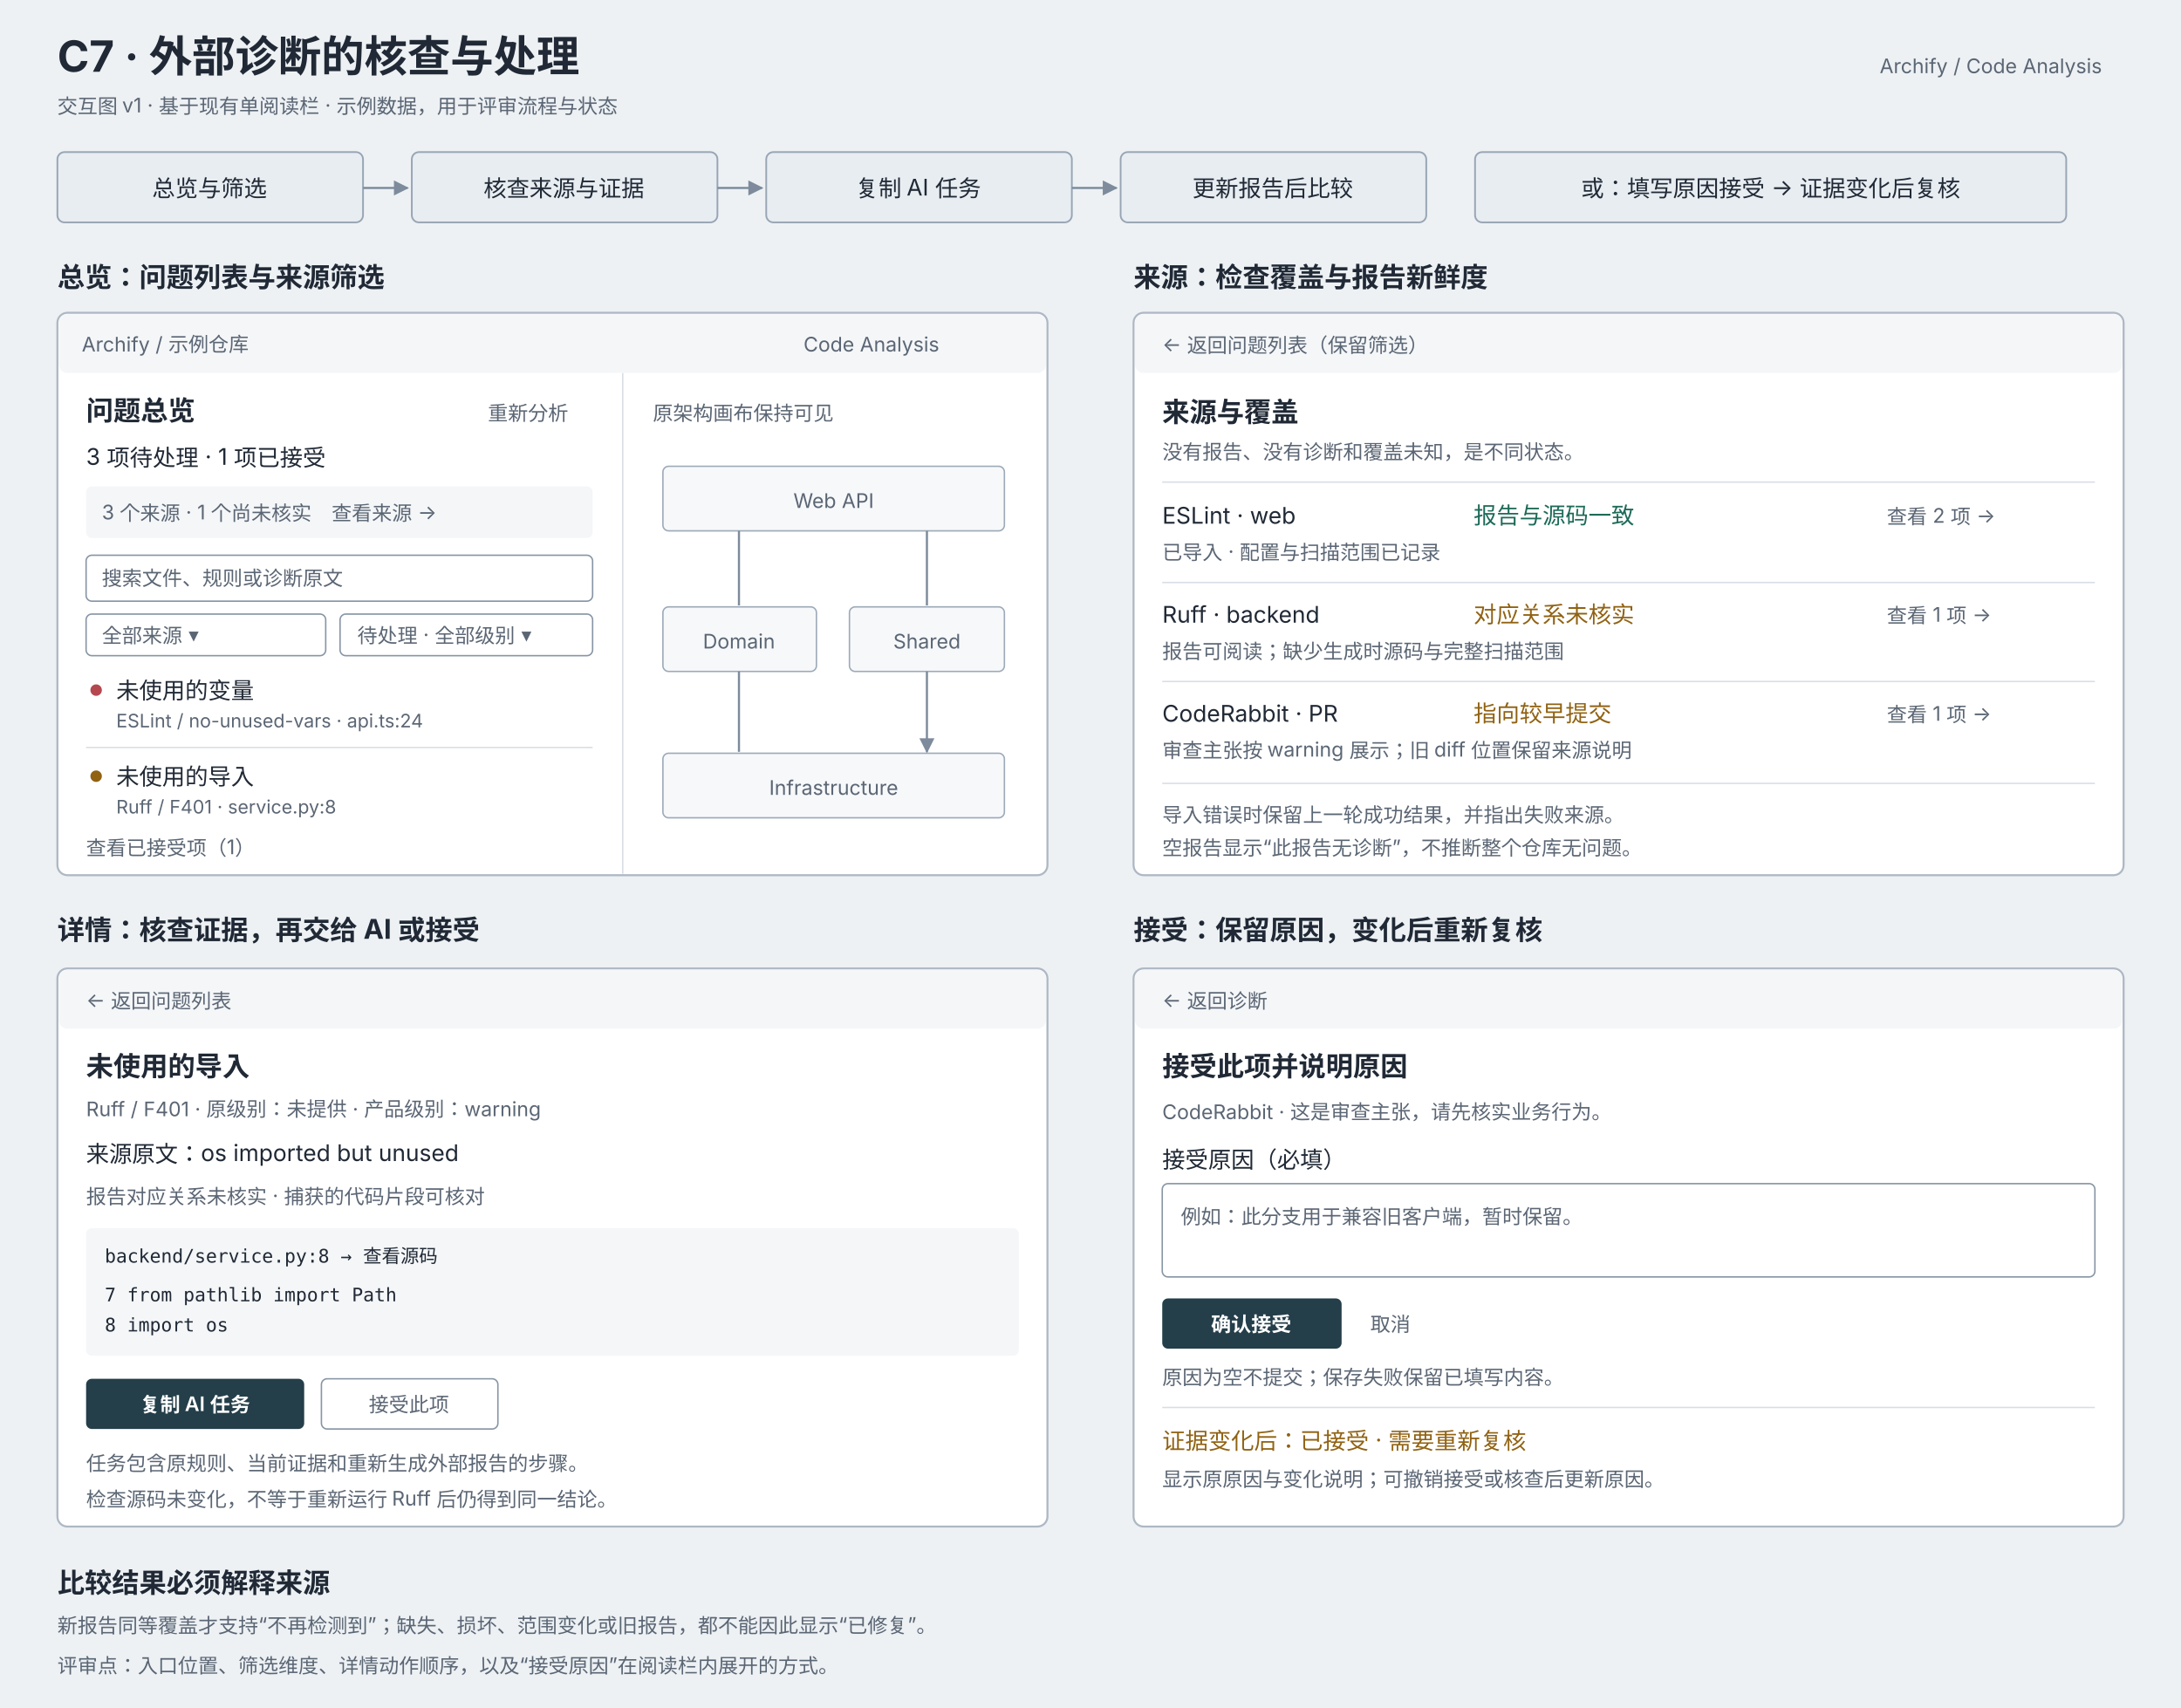
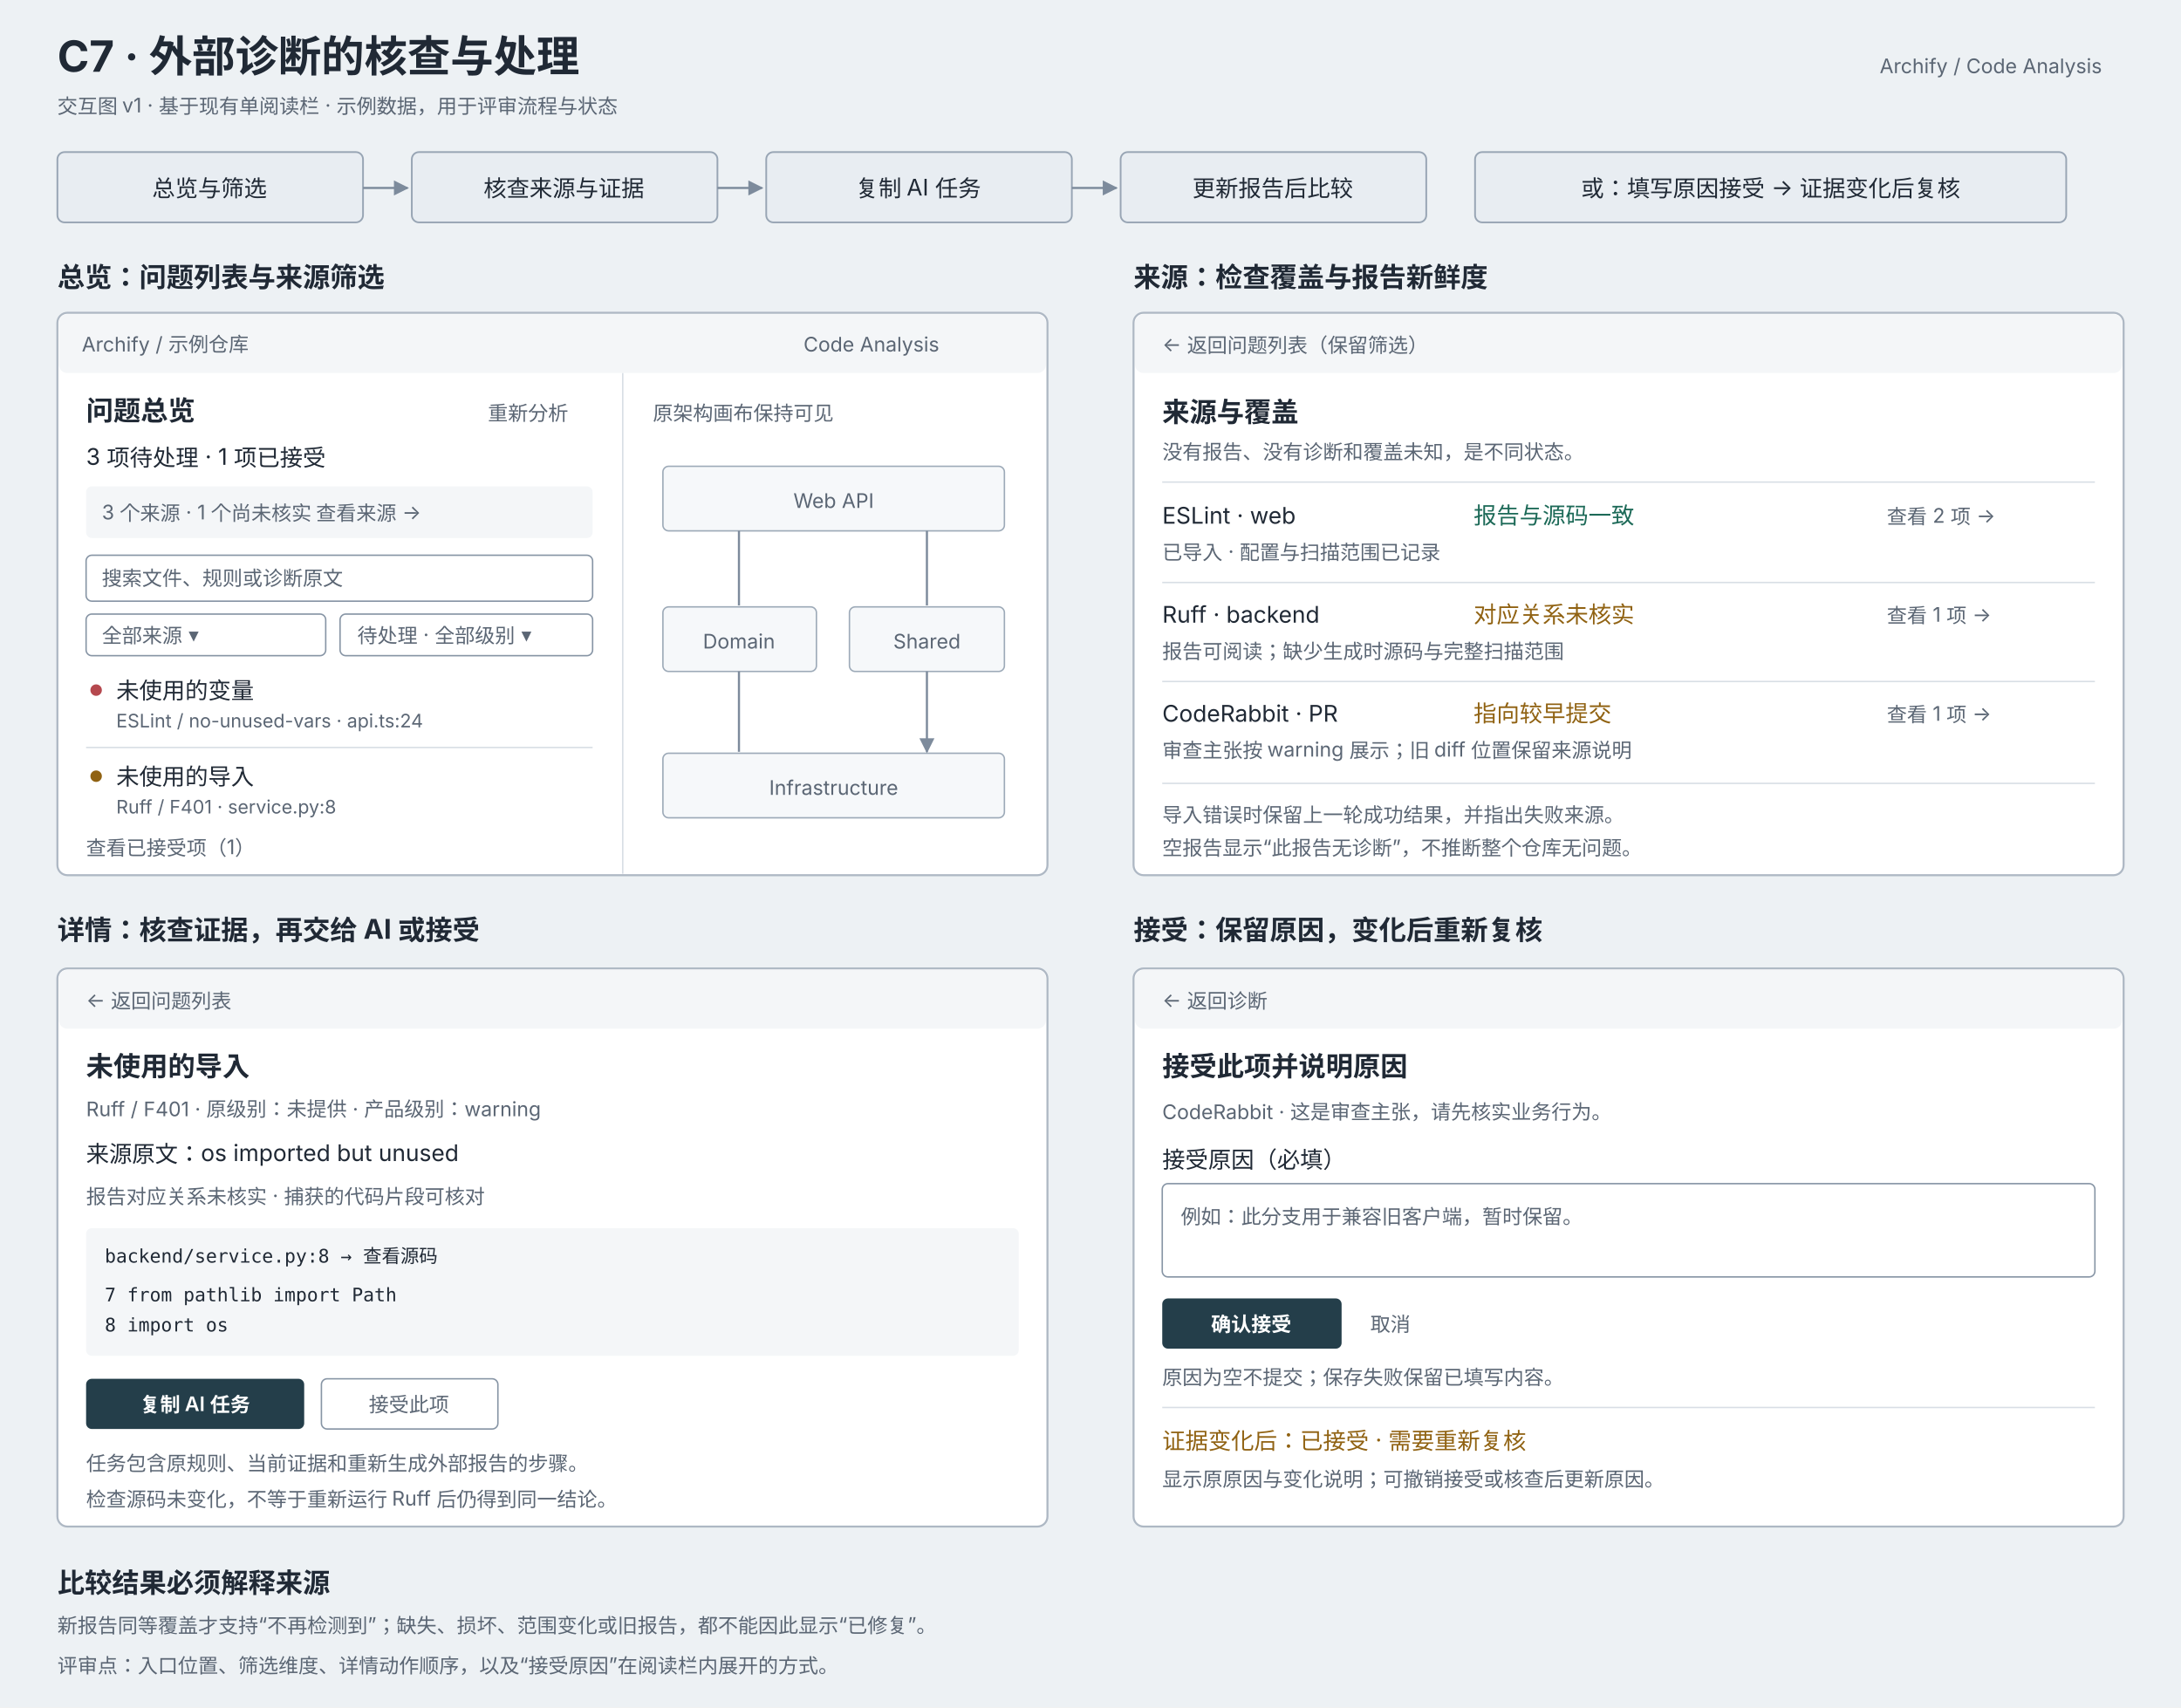
- <svg xmlns="http://www.w3.org/2000/svg" width="1520" height="1190" viewBox="0 0 1520 1190" role="img" aria-labelledby="title desc">
+ <svg xmlns="http://www.w3.org/2000/svg" width="1520" height="1190" aria-labelledby="title desc" role="img" viewBox="0 0 1520 1190">
  <defs>
-     <style>
-       text{font-family:system-ui,-apple-system,'Segoe UI',sans-serif;fill:#202935;font-size:16px}
-       .title{font-size:30px;font-weight:650}.h{font-size:19px;font-weight:650}.small{font-size:14px;fill:#5b6674}.tiny{font-size:13px;fill:#5b6674}
-       .frame{fill:white;stroke:#aeb8c4;stroke-width:1.4}.surface{fill:#f4f6f8}.line{stroke:#d8dee5;stroke-width:1;fill:none}.flow{fill:#e8edf2;stroke:#98a5b4;stroke-width:1.2}.arrow{stroke:#7d8b9c;stroke-width:1.5;fill:none;marker-end:url(#head)}
-       .button{fill:#243e4a}.buttontext{fill:white;font-size:14px;font-weight:600}.secondary{fill:#fff;stroke:#8795a5;stroke-width:1}.good{fill:#1d6a58}.warn{fill:#906212}.danger{fill:#b5484e}.code{font-family:ui-monospace,Menlo,monospace;font-size:13px}
-     </style>
-     <marker id="head" viewBox="0 0 10 10" refX="9" refY="5" markerWidth="7" markerHeight="7" orient="auto-start-reverse">
-       <path d="M0 0L10 5L0 10Z" fill="#7d8b9c" />
+     <style>text{font-family:system-ui,-apple-system,'Segoe UI',sans-serif;fill:#202935;font-size:16px}.h,.title{font-weight:650}.title{font-size:30px}.h{font-size:19px}.small,.tiny{font-size:14px;fill:#5b6674}.tiny{font-size:13px}.frame{fill:#fff;stroke:#aeb8c4;stroke-width:1.4}.surface{fill:#f4f6f8}.line{stroke:#d8dee5;stroke-width:1;fill:none}.flow{fill:#e8edf2;stroke:#98a5b4;stroke-width:1.2}.arrow{stroke:#7d8b9c;stroke-width:1.5;fill:none;marker-end:url(#head)}.button{fill:#243e4a}.buttontext{fill:#fff;font-size:14px;font-weight:600}.secondary{fill:#fff;stroke:#8795a5;stroke-width:1}.good{fill:#1d6a58}.warn{fill:#906212}.danger{fill:#b5484e}.code{font-family:ui-monospace,Menlo,monospace;font-size:13px}</style>
+     <marker id="head" markerHeight="7" markerWidth="7" orient="auto-start-reverse" refX="9" refY="5" viewBox="0 0 10 10">
+       <path fill="#7d8b9c" d="M0 0L10 5L0 10Z" />
    </marker>
  </defs>
  <rect width="1520" height="1190" fill="#edf1f4" />
  <text x="40" y="50" class="title">C7 · 外部诊断的核查与处理</text>
  <text x="40" y="79" class="small">交互图 v1 · 基于现有单阅读栏 · 示例数据，用于评审流程与状态</text>
  <text x="1310" y="51" class="small">Archify / Code Analysis</text>
  <g transform="translate(40 106)">
-     <rect class="flow" width="213" height="49" rx="5" />
+     <rect width="213" height="49" class="flow" rx="5" />
    <text x="106" y="31" text-anchor="middle">总览与筛选</text>
-     <path class="arrow" d="M213 25H244" />
-     <rect class="flow" x="247" width="213" height="49" rx="5" />
+     <path d="M213 25H244" class="arrow" />
+     <rect width="213" height="49" x="247" class="flow" rx="5" />
    <text x="353" y="31" text-anchor="middle">核查来源与证据</text>
-     <path class="arrow" d="M460 25H491" />
-     <rect class="flow" x="494" width="213" height="49" rx="5" />
+     <path d="M460 25H491" class="arrow" />
+     <rect width="213" height="49" x="494" class="flow" rx="5" />
    <text x="600" y="31" text-anchor="middle">复制 AI 任务</text>
-     <path class="arrow" d="M707 25H738" />
-     <rect class="flow" x="741" width="213" height="49" rx="5" />
+     <path d="M707 25H738" class="arrow" />
+     <rect width="213" height="49" x="741" class="flow" rx="5" />
    <text x="847" y="31" text-anchor="middle">更新报告后比较</text>
-     <rect class="flow" x="988" width="412" height="49" rx="5" />
+     <rect width="412" height="49" x="988" class="flow" rx="5" />
    <text x="1194" y="31" text-anchor="middle">或：填写原因接受 → 证据变化后复核</text>
  </g>
  <text x="40" y="200" class="h">总览：问题列表与来源筛选</text>
  <text x="790" y="200" class="h">来源：检查覆盖与报告新鲜度</text>
  <g transform="translate(40 218)">
-     <rect class="frame" width="690" height="392" rx="7" />
-     <rect class="surface" x="1" y="1" width="688" height="41" rx="6" />
+     <rect width="690" height="392" class="frame" rx="7" />
+     <rect width="688" height="41" x="1" y="1" class="surface" rx="6" />
    <text x="17" y="27" class="small">Archify / 示例仓库</text>
    <text x="520" y="27" class="small">Code Analysis</text>
-     <path class="line" d="M394 42V391" />
+     <path d="M394 42V391" class="line" />
    <text x="20" y="75" class="h">问题总览</text>
    <text x="300" y="75" class="small">重新分析</text>
    <text x="20" y="106">3 项待处理 · 1 项已接受</text>
-     <rect x="20" y="121" width="353" height="36" class="surface" rx="4" />
-     <text x="31" y="144" class="small">3 个来源 · 1 个尚未核实　查看来源 →</text>
-     <rect x="20" y="169" width="353" height="32" class="secondary" rx="4" />
+     <rect width="353" height="36" x="20" y="121" class="surface" rx="4" />
+     <text x="31" y="144" class="small">3 个来源 · 1 个尚未核实 查看来源 →</text>
+     <rect width="353" height="32" x="20" y="169" class="secondary" rx="4" />
    <text x="31" y="190" class="small">搜索文件、规则或诊断原文</text>
-     <rect x="20" y="210" width="167" height="29" class="secondary" rx="4" />
+     <rect width="167" height="29" x="20" y="210" class="secondary" rx="4" />
    <text x="31" y="230" class="small">全部来源 ▾</text>
-     <rect x="197" y="210" width="176" height="29" class="secondary" rx="4" />
+     <rect width="176" height="29" x="197" y="210" class="secondary" rx="4" />
    <text x="209" y="230" class="small">待处理 · 全部级别 ▾</text>
    <circle cx="27" cy="263" r="4" class="danger" />
    <text x="41" y="269">未使用的变量</text>
    <text x="41" y="289" class="tiny">ESLint / no-unused-vars · api.ts:24</text>
-     <path class="line" d="M20 303H373" />
+     <path d="M20 303H373" class="line" />
    <circle cx="27" cy="323" r="4" class="warn" />
    <text x="41" y="329">未使用的导入</text>
    <text x="41" y="349" class="tiny">Ruff / F401 · service.py:8</text>
    <text x="20" y="378" class="small">查看已接受项（1）</text>
    <text x="415" y="75" class="small">原架构画布保持可见</text>
    <g fill="#f6f8fa" stroke="#9daab8">
-       <rect x="422" y="107" width="238" height="45" rx="4" />
-       <rect x="422" y="205" width="107" height="45" rx="4" />
-       <rect x="552" y="205" width="108" height="45" rx="4" />
-       <rect x="422" y="307" width="238" height="45" rx="4" />
+       <rect width="238" height="45" x="422" y="107" rx="4" />
+       <rect width="107" height="45" x="422" y="205" rx="4" />
+       <rect width="108" height="45" x="552" y="205" rx="4" />
+       <rect width="238" height="45" x="422" y="307" rx="4" />
    </g>
-     <text x="541" y="136" text-anchor="middle" class="small">Web API</text>
-     <text x="475" y="234" text-anchor="middle" class="small">Domain</text>
-     <text x="606" y="234" text-anchor="middle" class="small">Shared</text>
-     <text x="541" y="336" text-anchor="middle" class="small">Infrastructure</text>
-     <path class="arrow" d="M475 152V204M606 152V204M475 250V306M606 250V306" />
+     <text x="541" y="136" class="small" text-anchor="middle">Web API</text>
+     <text x="475" y="234" class="small" text-anchor="middle">Domain</text>
+     <text x="606" y="234" class="small" text-anchor="middle">Shared</text>
+     <text x="541" y="336" class="small" text-anchor="middle">Infrastructure</text>
+     <path d="M475 152V204M606 152V204M475 250V306M606 250V306" class="arrow" />
  </g>
  <g transform="translate(790 218)">
-     <rect class="frame" width="690" height="392" rx="7" />
-     <rect class="surface" x="1" y="1" width="688" height="41" rx="6" />
+     <rect width="690" height="392" class="frame" rx="7" />
+     <rect width="688" height="41" x="1" y="1" class="surface" rx="6" />
    <text x="20" y="27" class="small">← 返回问题列表（保留筛选）</text>
    <text x="20" y="76" class="h">来源与覆盖</text>
    <text x="20" y="102" class="small">没有报告、没有诊断和覆盖未知，是不同状态。</text>
-     <path class="line" d="M20 118H670" />
+     <path d="M20 118H670" class="line" />
    <text x="20" y="147">ESLint · web</text>
    <text x="237" y="147" class="good">报告与源码一致</text>
    <text x="525" y="147" class="small">查看 2 项 →</text>
    <text x="20" y="172" class="small">已导入 · 配置与扫描范围已记录</text>
-     <path class="line" d="M20 188H670" />
+     <path d="M20 188H670" class="line" />
    <text x="20" y="216">Ruff · backend</text>
    <text x="237" y="216" class="warn">对应关系未核实</text>
    <text x="525" y="216" class="small">查看 1 项 →</text>
    <text x="20" y="241" class="small">报告可阅读；缺少生成时源码与完整扫描范围</text>
-     <path class="line" d="M20 257H670" />
+     <path d="M20 257H670" class="line" />
    <text x="20" y="285">CodeRabbit · PR</text>
    <text x="237" y="285" class="warn">指向较早提交</text>
    <text x="525" y="285" class="small">查看 1 项 →</text>
    <text x="20" y="310" class="small">审查主张按 warning 展示；旧 diff 位置保留来源说明</text>
-     <path class="line" d="M20 328H670" />
+     <path d="M20 328H670" class="line" />
    <text x="20" y="355" class="small">导入错误时保留上一轮成功结果，并指出失败来源。</text>
    <text x="20" y="378" class="small">空报告显示“此报告无诊断”，不推断整个仓库无问题。</text>
  </g>
  <text x="40" y="655" class="h">详情：核查证据，再交给 AI 或接受</text>
  <text x="790" y="655" class="h">接受：保留原因，变化后重新复核</text>
  <g transform="translate(40 675)">
-     <rect class="frame" width="690" height="389" rx="7" />
-     <rect class="surface" x="1" y="1" width="688" height="41" rx="6" />
+     <rect width="690" height="389" class="frame" rx="7" />
+     <rect width="688" height="41" x="1" y="1" class="surface" rx="6" />
    <text x="20" y="27" class="small">← 返回问题列表</text>
    <text x="20" y="75" class="h">未使用的导入</text>
    <text x="20" y="103" class="small">Ruff / F401 · 原级别：未提供 · 产品级别：warning</text>
    <text x="20" y="135">来源原文：os imported but unused</text>
    <text x="20" y="164" class="small">报告对应关系未核实 · 捕获的代码片段可核对</text>
-     <rect x="20" y="181" width="650" height="89" class="surface" rx="4" />
+     <rect width="650" height="89" x="20" y="181" class="surface" rx="4" />
    <text x="33" y="205" class="code">backend/service.py:8 → 查看源码</text>
-     <text x="33" y="232" class="code">7    from pathlib import Path</text>
-     <text x="33" y="253" class="code">8    import os</text>
-     <rect x="20" y="286" width="152" height="35" class="button" rx="4" />
-     <text x="96" y="309" text-anchor="middle" class="buttontext">复制 AI 任务</text>
-     <rect x="184" y="286" width="123" height="35" class="secondary" rx="4" />
-     <text x="245" y="309" text-anchor="middle" class="small">接受此项</text>
+     <text x="33" y="232" class="code">7 from pathlib import Path</text>
+     <text x="33" y="253" class="code">8 import os</text>
+     <rect width="152" height="35" x="20" y="286" class="button" rx="4" />
+     <text x="96" y="309" class="buttontext" text-anchor="middle">复制 AI 任务</text>
+     <rect width="123" height="35" x="184" y="286" class="secondary" rx="4" />
+     <text x="245" y="309" class="small" text-anchor="middle">接受此项</text>
    <text x="20" y="350" class="small">任务包含原规则、当前证据和重新生成外部报告的步骤。</text>
    <text x="20" y="375" class="small">检查源码未变化，不等于重新运行 Ruff 后仍得到同一结论。</text>
  </g>
  <g transform="translate(790 675)">
-     <rect class="frame" width="690" height="389" rx="7" />
-     <rect class="surface" x="1" y="1" width="688" height="41" rx="6" />
+     <rect width="690" height="389" class="frame" rx="7" />
+     <rect width="688" height="41" x="1" y="1" class="surface" rx="6" />
    <text x="20" y="27" class="small">← 返回诊断</text>
    <text x="20" y="75" class="h">接受此项并说明原因</text>
    <text x="20" y="105" class="small">CodeRabbit · 这是审查主张，请先核实业务行为。</text>
    <text x="20" y="139">接受原因（必填）</text>
-     <rect x="20" y="150" width="650" height="65" class="secondary" rx="4" />
+     <rect width="650" height="65" x="20" y="150" class="secondary" rx="4" />
    <text x="33" y="178" class="small">例如：此分支用于兼容旧客户端，暂时保留。</text>
-     <rect x="20" y="230" width="125" height="35" class="button" rx="4" />
-     <text x="82" y="253" text-anchor="middle" class="buttontext">确认接受</text>
+     <rect width="125" height="35" x="20" y="230" class="button" rx="4" />
+     <text x="82" y="253" class="buttontext" text-anchor="middle">确认接受</text>
    <text x="165" y="253" class="small">取消</text>
    <text x="20" y="290" class="small">原因为空不提交；保存失败保留已填写内容。</text>
-     <path class="line" d="M20 306H670" />
+     <path d="M20 306H670" class="line" />
    <text x="20" y="335" class="warn">证据变化后：已接受 · 需要重新复核</text>
    <text x="20" y="361" class="small">显示原原因与变化说明；可撤销接受或核查后更新原因。</text>
  </g>
  <text x="40" y="1110" class="h">比较结果必须解释来源</text>
  <text x="40" y="1138" class="small">新报告同等覆盖才支持“不再检测到”；缺失、损坏、范围变化或旧报告，都不能因此显示“已修复”。</text>
  <text x="40" y="1166" class="small">评审点：入口位置、筛选维度、详情动作顺序，以及“接受原因”在阅读栏内展开的方式。</text>
</svg>
